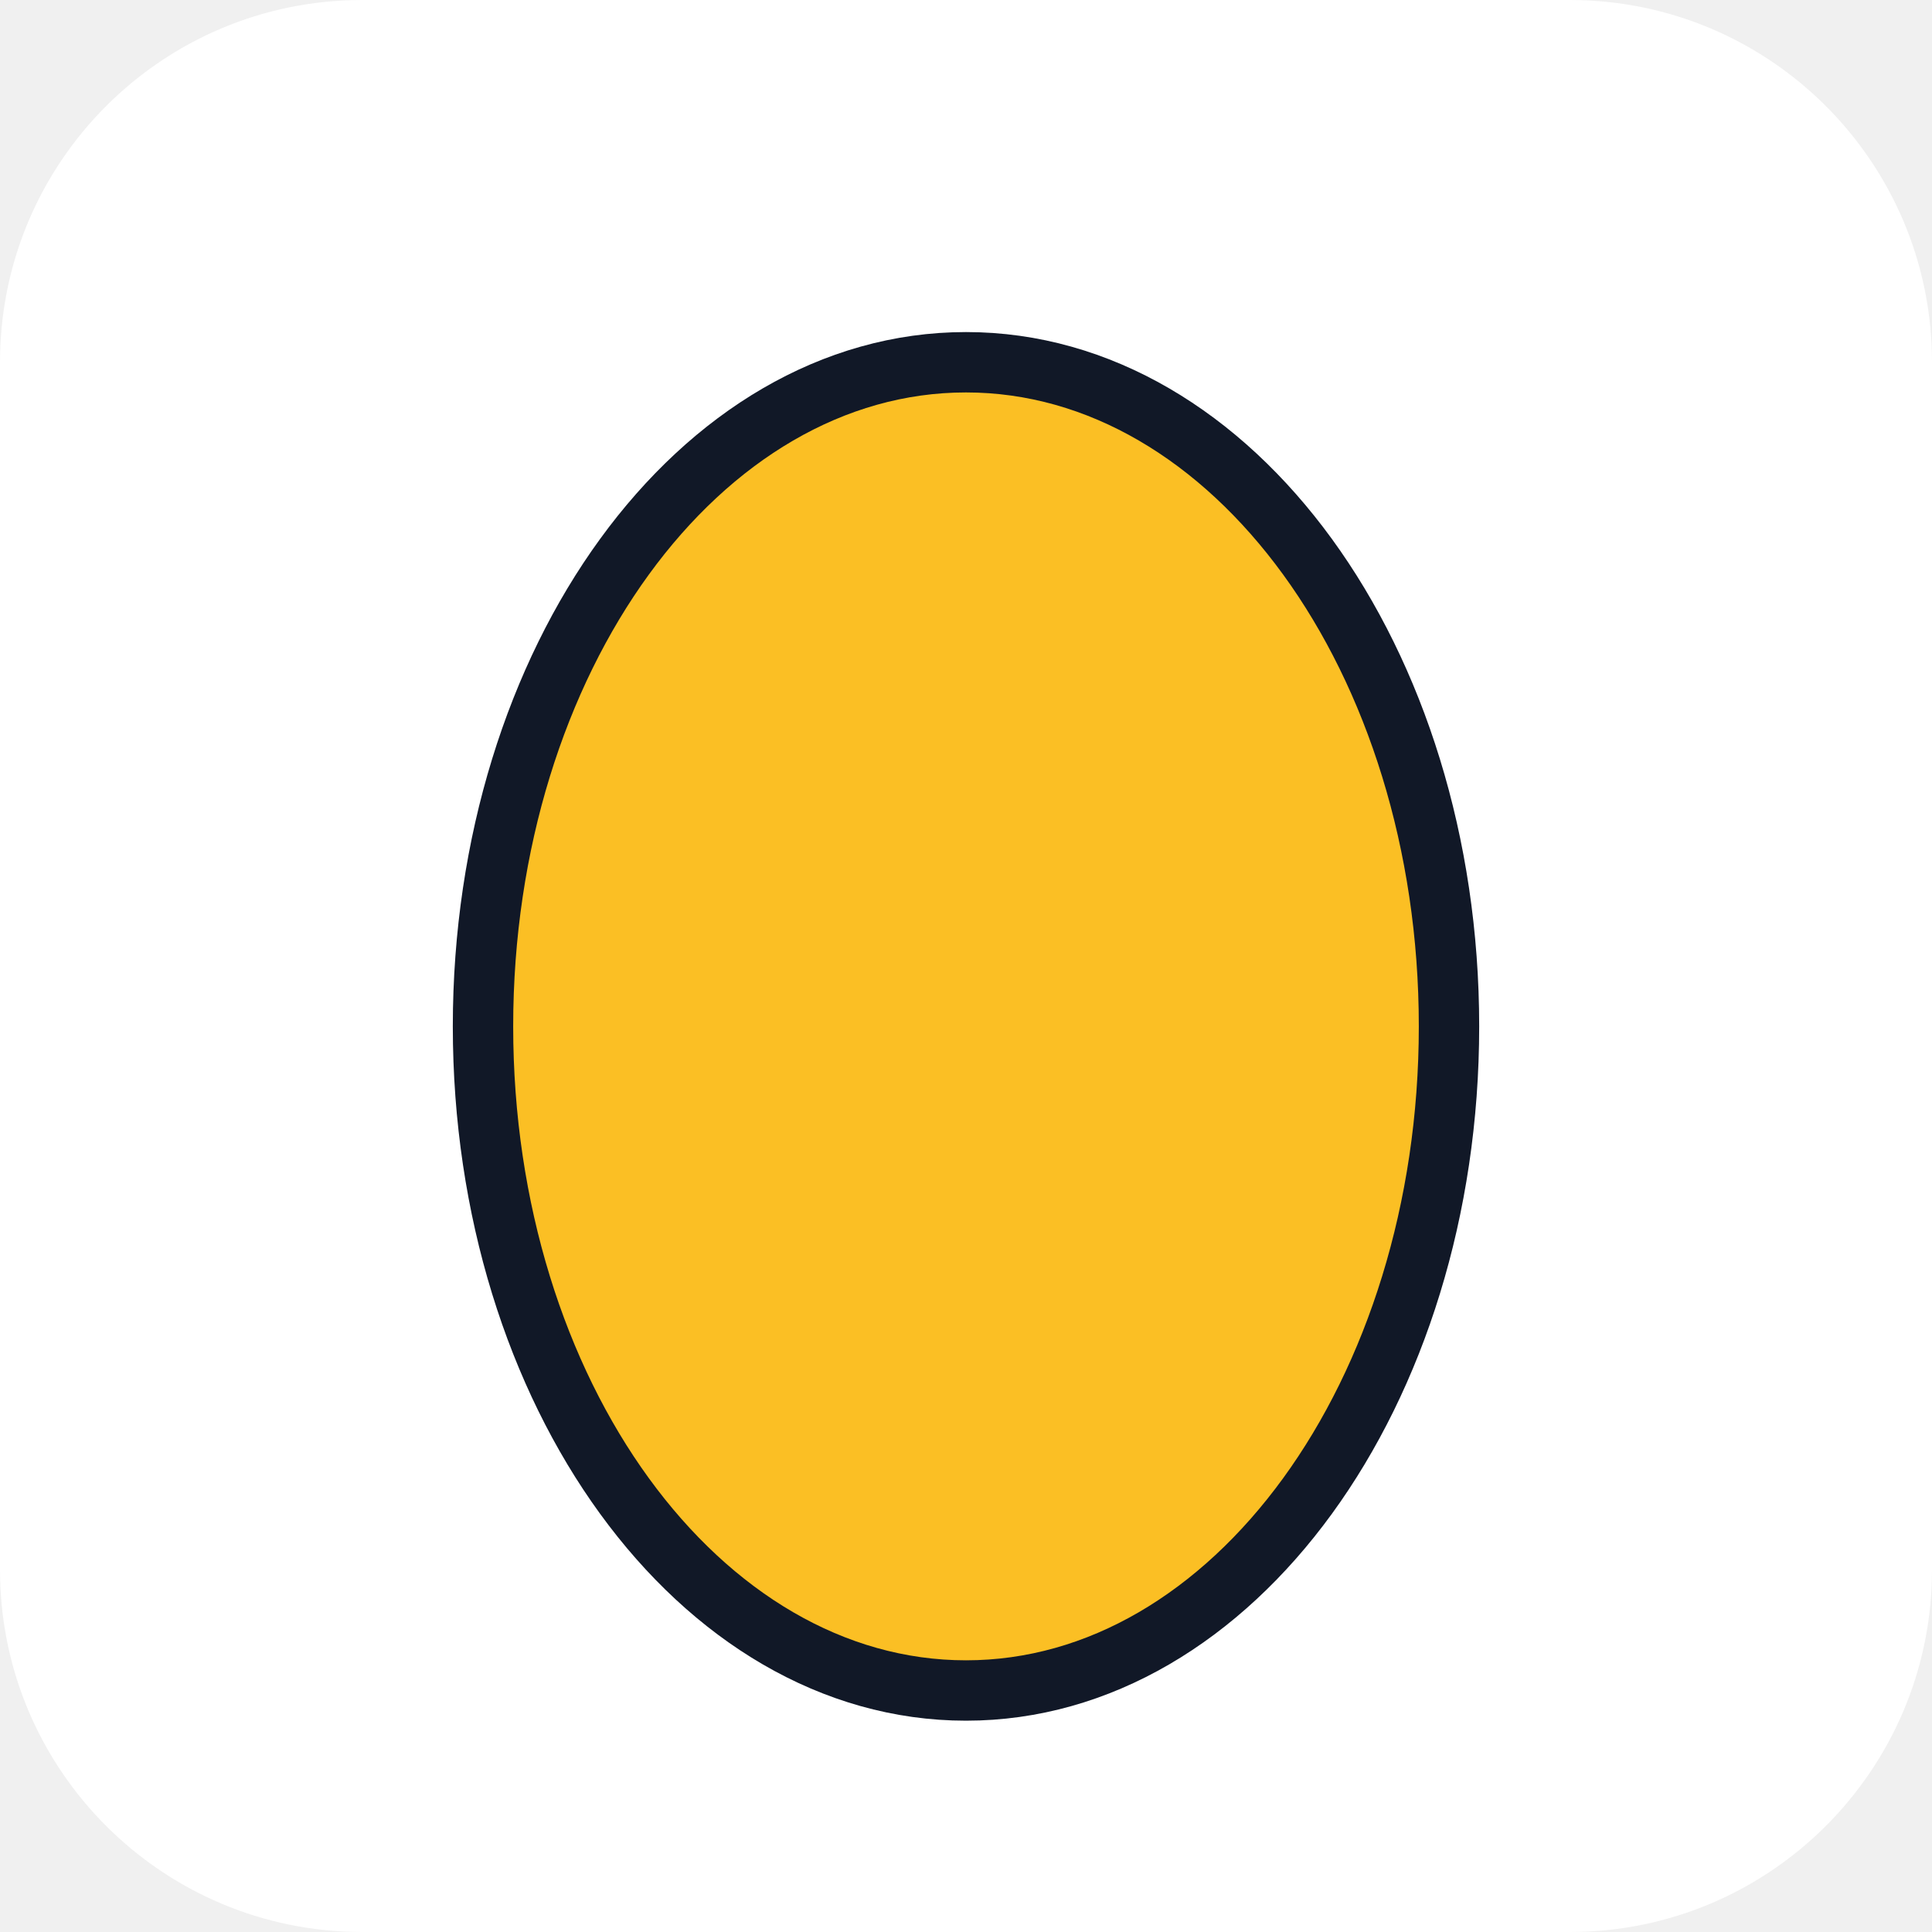
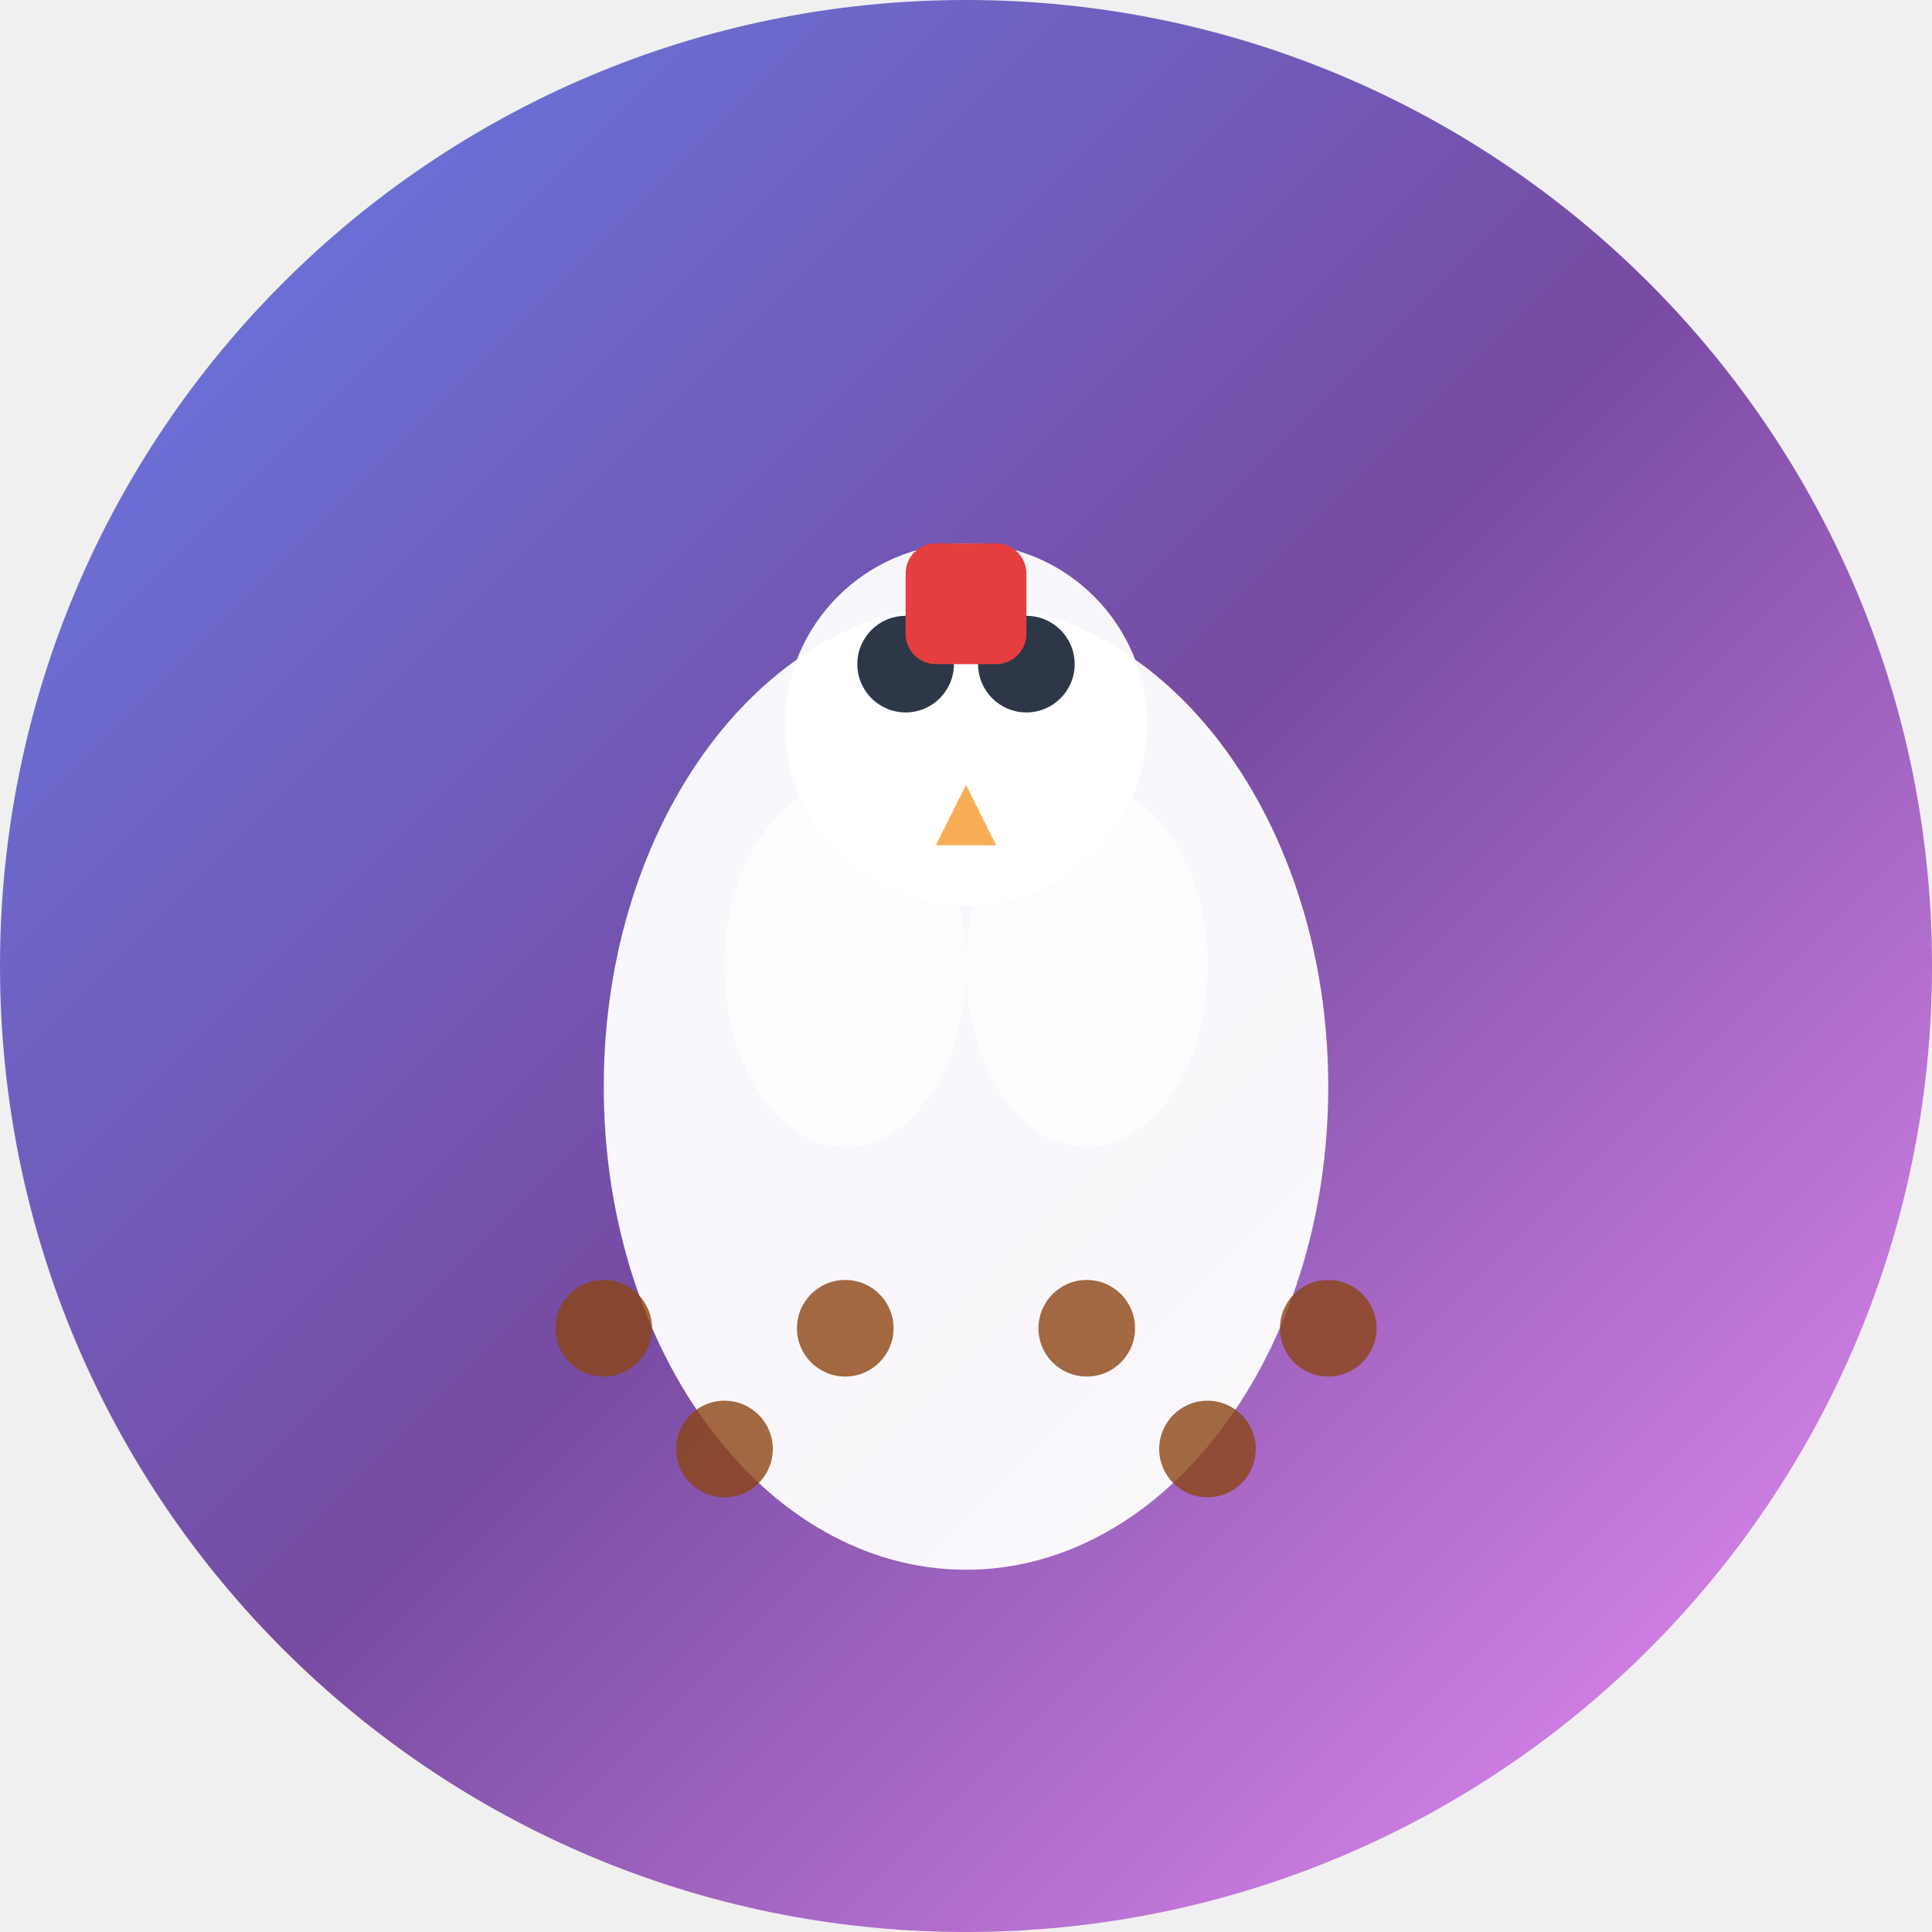
- <svg xmlns="http://www.w3.org/2000/svg" viewBox="0 0 64 64">
-   <rect width="64" height="64" rx="12" fill="#ffffff" />
-   <ellipse cx="32" cy="34" rx="16" ry="22" fill="#fbbf24" stroke="#111827" stroke-width="2" />
+ <svg xmlns="http://www.w3.org/2000/svg" width="32" height="32" viewBox="0 0 32 32" fill="none">
+   <circle cx="16" cy="16" r="16" fill="url(#modernGradient)" />
+   <g transform="translate(8, 8)">
+     <ellipse cx="8" cy="10" rx="6" ry="8" fill="white" opacity="0.95" />
+     <circle cx="8" cy="4" r="3" fill="white" opacity="0.95" />
+     <circle cx="7" cy="3" r="0.8" fill="#2D3748" />
+     <circle cx="9" cy="3" r="0.8" fill="#2D3748" />
+     <path d="M8 5l-0.5 1h1l-0.5-1z" fill="#F6AD55" />
+     <rect x="7" y="1" width="2" height="2" fill="#E53E3E" rx="0.5" />
+     <ellipse cx="6" cy="8" rx="2" ry="3" fill="rgba(255,255,255,0.7)" />
+     <ellipse cx="10" cy="8" rx="2" ry="3" fill="rgba(255,255,255,0.7)" />
+     <circle cx="2" cy="14" r="0.8" fill="#8B4513" opacity="0.8" />
+     <circle cx="4" cy="16" r="0.8" fill="#8B4513" opacity="0.8" />
+     <circle cx="6" cy="14" r="0.8" fill="#8B4513" opacity="0.8" />
+     <circle cx="10" cy="14" r="0.8" fill="#8B4513" opacity="0.8" />
+     <circle cx="12" cy="16" r="0.8" fill="#8B4513" opacity="0.8" />
+     <circle cx="14" cy="14" r="0.8" fill="#8B4513" opacity="0.8" />
+   </g>
+   <defs>
+     <linearGradient id="modernGradient" x1="0%" y1="0%" x2="100%" y2="100%">
+       <stop offset="0%" style="stop-color:#667eea;stop-opacity:1" />
+       <stop offset="50%" style="stop-color:#764ba2;stop-opacity:1" />
+       <stop offset="100%" style="stop-color:#f093fb;stop-opacity:1" />
+     </linearGradient>
+   </defs>
</svg>
